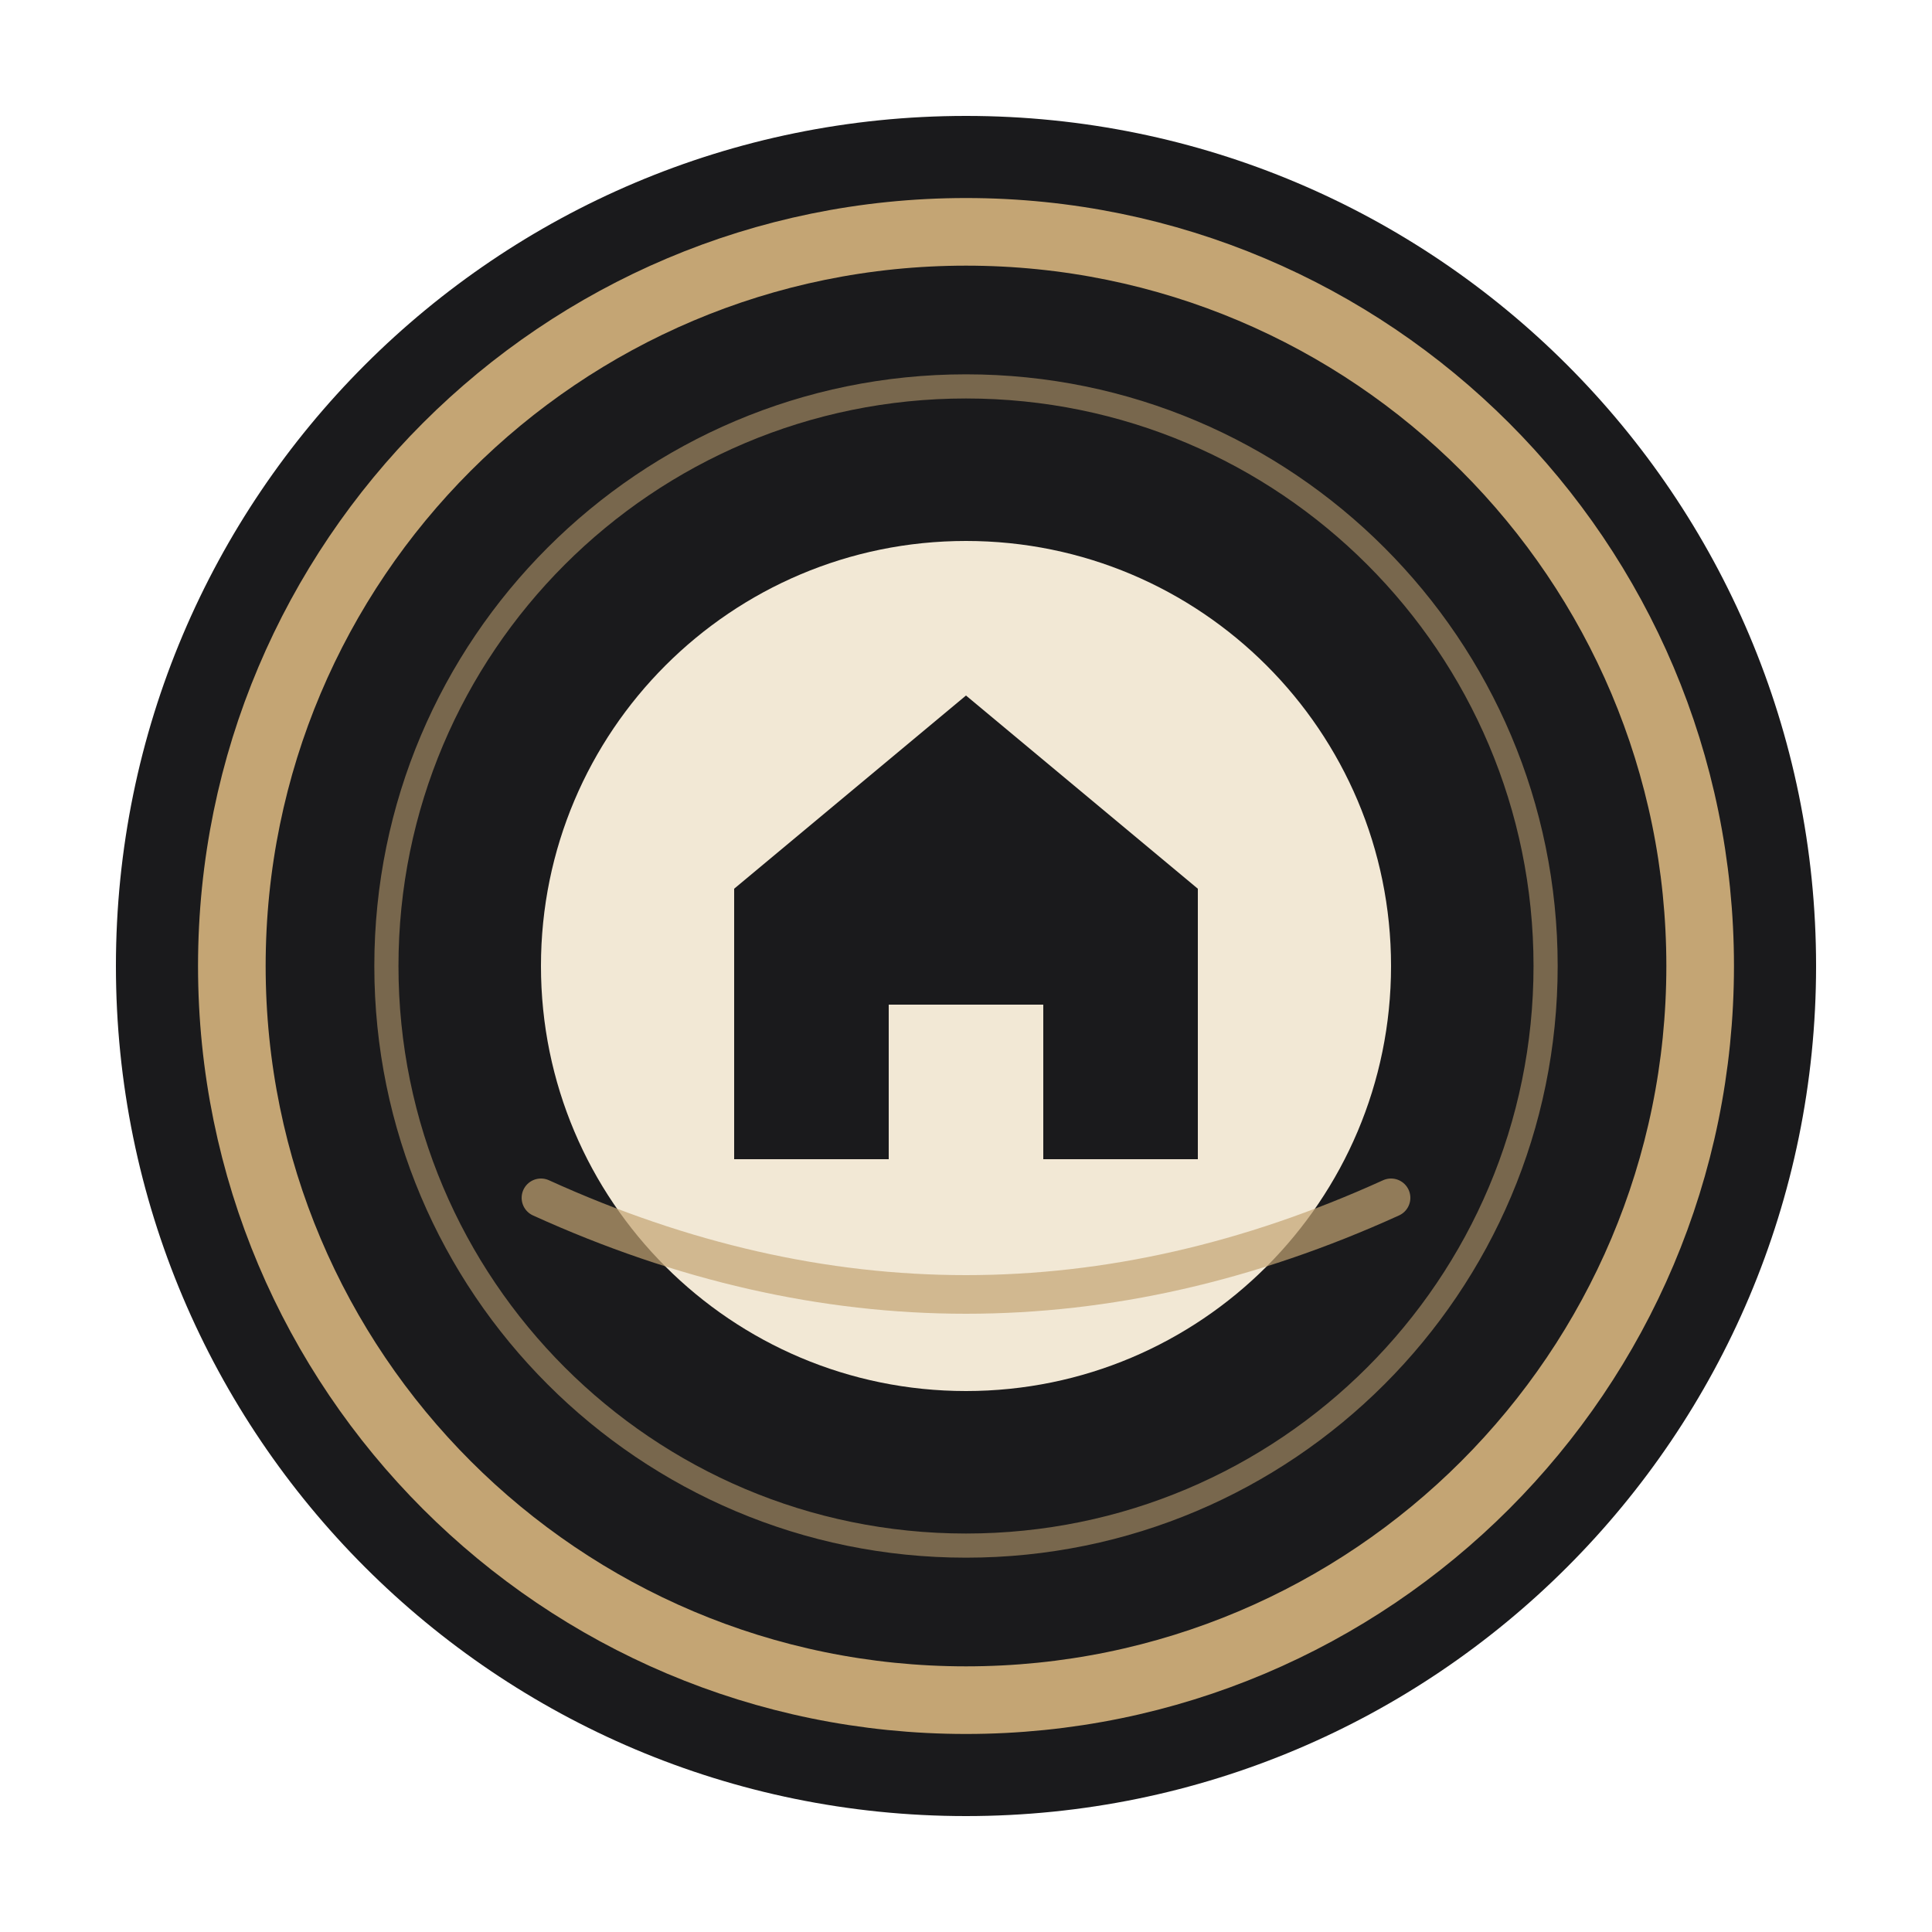
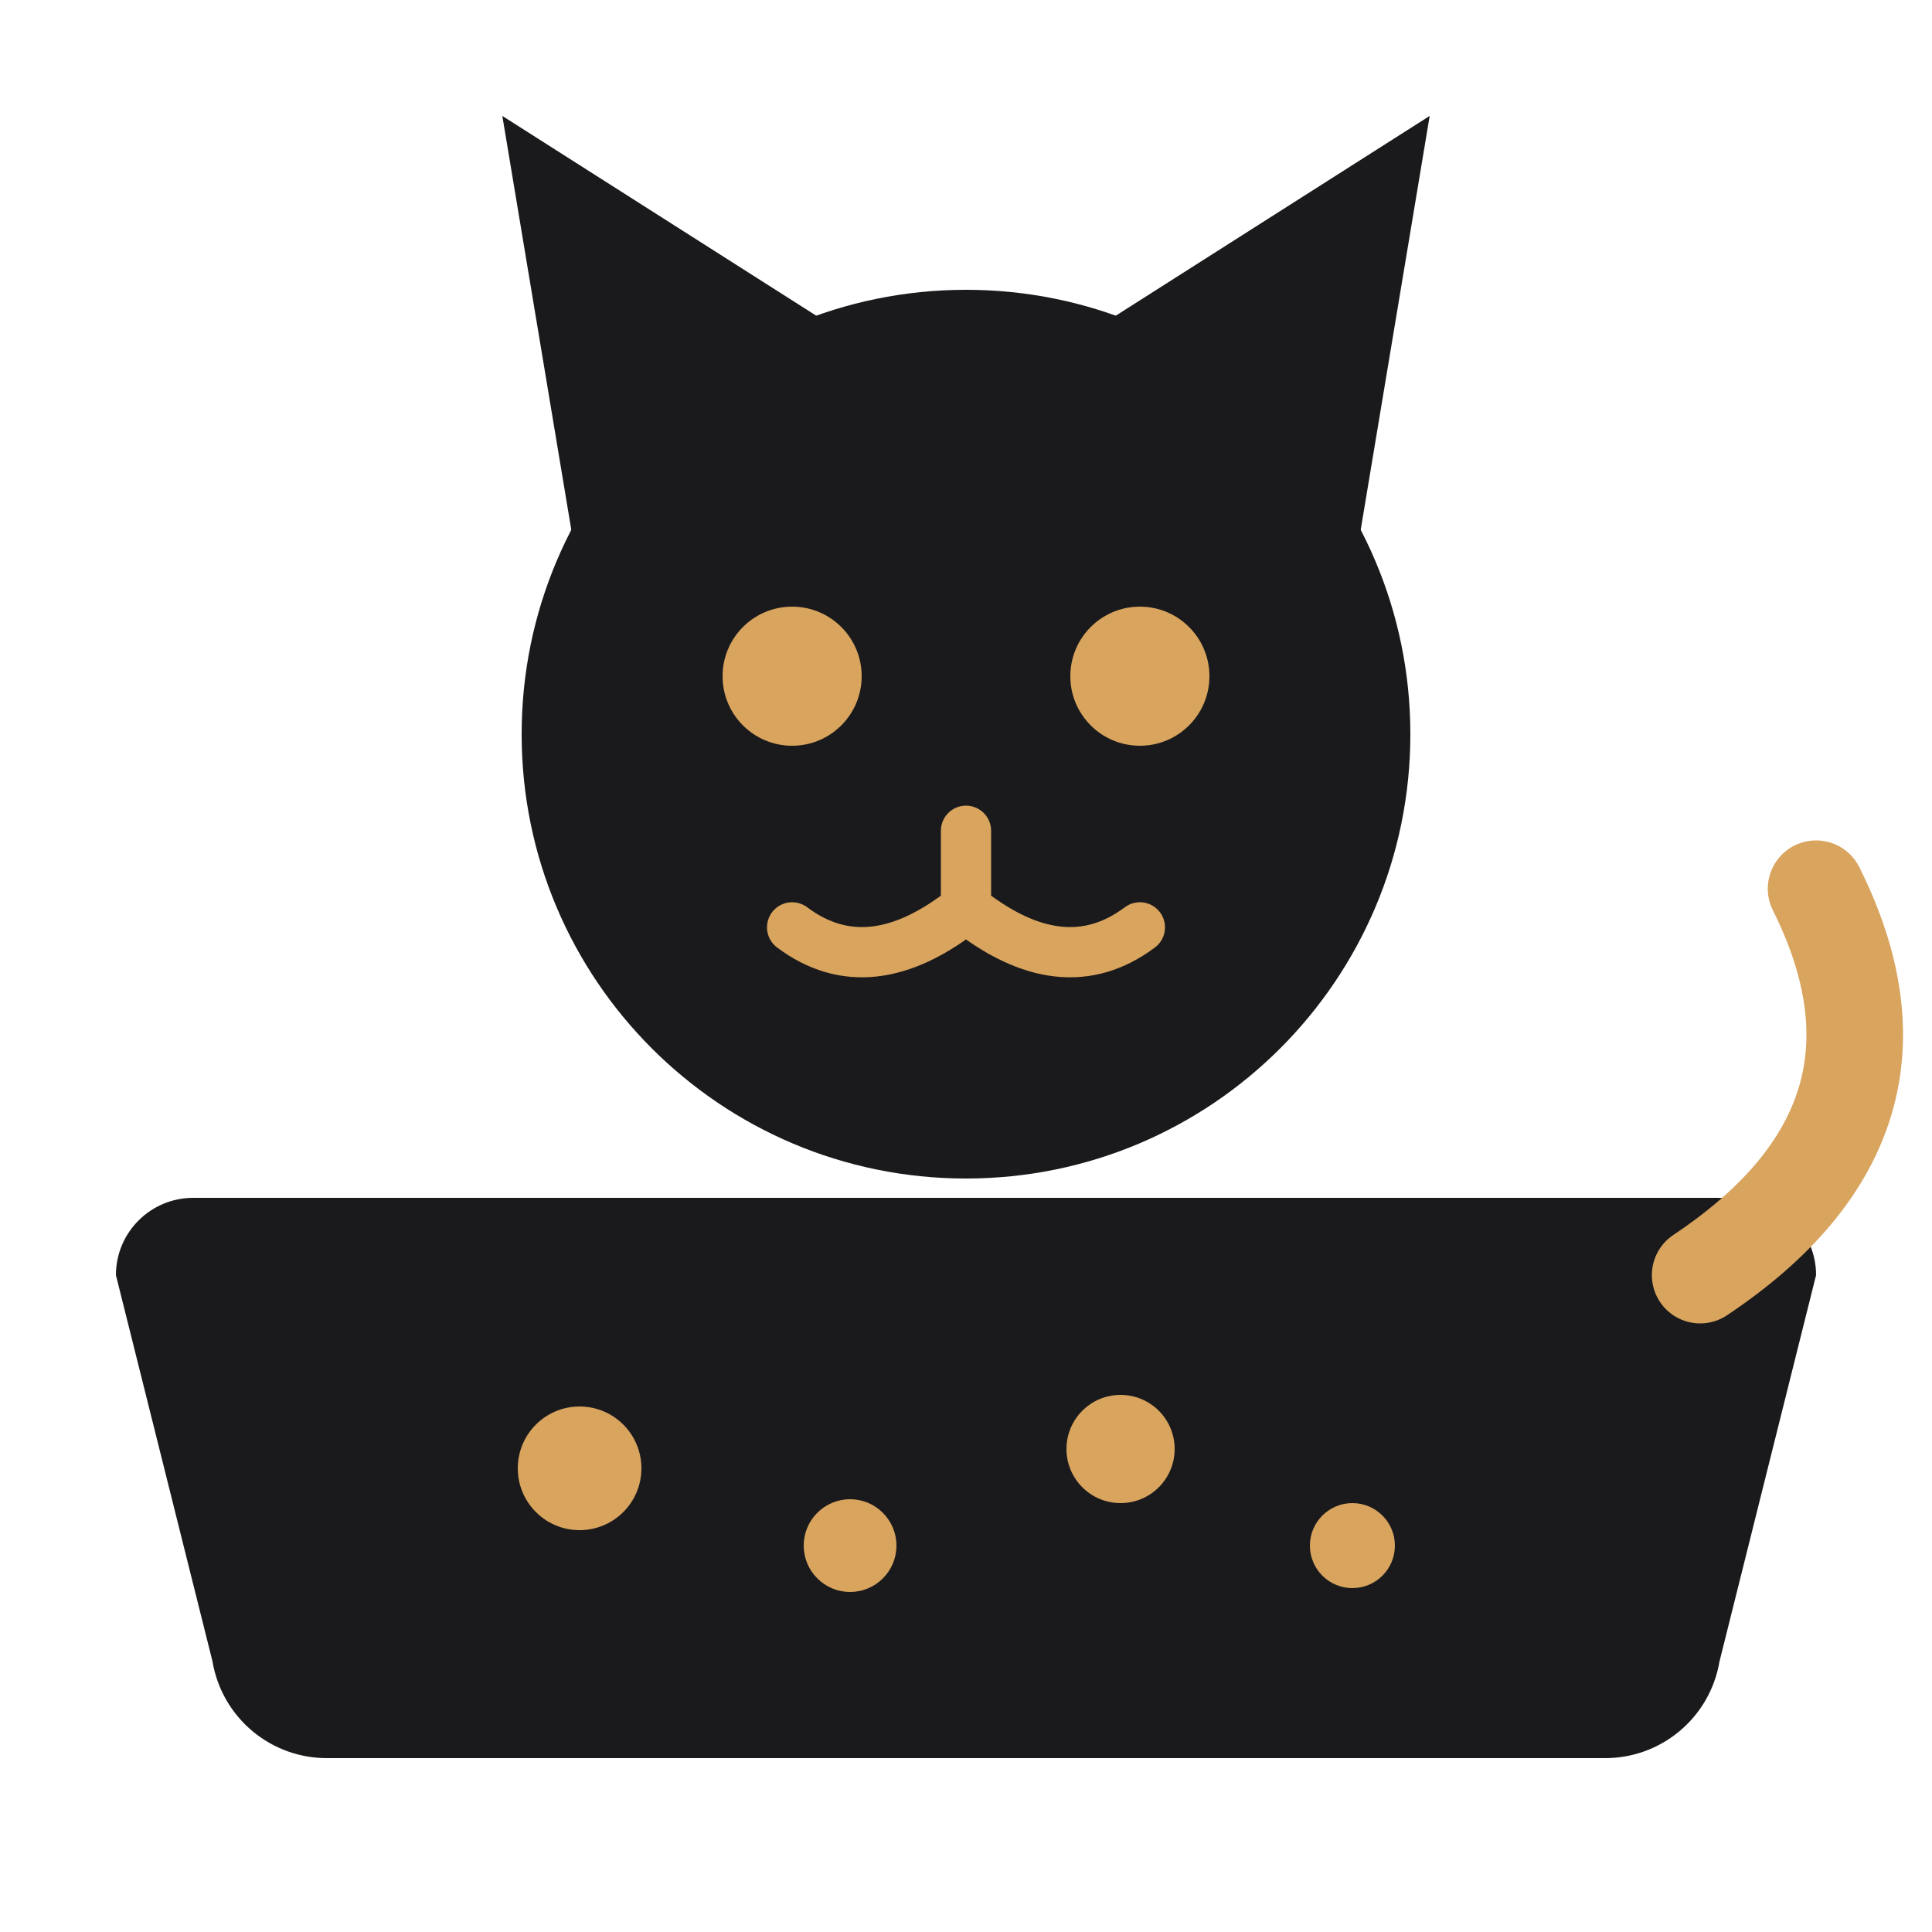
- <svg xmlns="http://www.w3.org/2000/svg" viewBox="0 0 100 100" role="img" aria-label="NC Roomba">
-   <circle cx="50" cy="50" r="44" fill="#1a1a1c" />
-   <circle cx="50" cy="50" r="38" fill="none" stroke="#C4A574" stroke-width="3.5" />
-   <circle cx="50" cy="50" r="30" fill="none" stroke="#C4A574" stroke-width="1.25" stroke-opacity="0.55" />
-   <circle cx="50" cy="50" r="22" fill="#F2E8D5" />
-   <path fill="#1a1a1c" d="M50 36 L62 46 V60 H54 V52 H46 V60 H38 V46 Z" />
-   <path d="M28 62 Q50 72 72 62" fill="none" stroke="#C4A574" stroke-width="2" stroke-linecap="round" stroke-opacity="0.7" />
+ <svg xmlns="http://www.w3.org/2000/svg" viewBox="0 0 100 100" role="img" aria-label="NC Litter">
+   <g fill="none" stroke="none">
+     <path fill="#1a1a1c" d="M30 30 L26 6 L48 20 Z" />
+     <path fill="#1a1a1c" d="M70 30 L74 6 L52 20 Z" />
+     <circle cx="50" cy="38" r="23" fill="#1a1a1c" />
+     <circle cx="41" cy="35" r="3.6" fill="#d8a45e" />
+     <circle cx="59" cy="35" r="3.6" fill="#d8a45e" />
+     <path d="M50 43 v4 M50 47 q-5 4 -9 1 M50 47 q5 4 9 1" stroke="#d8a45e" stroke-width="2.6" stroke-linecap="round" />
+     <path fill="#1a1a1c" d="M10 62 H90 a4 4 0 0 1 4 4 l-5 20 a6 6 0 0 1 -6 5 H17 a6 6 0 0 1 -6 -5 L6 66 a4 4 0 0 1 4 -4 Z" />
+     <circle cx="30" cy="76" r="3.2" fill="#d8a45e" />
+     <circle cx="44" cy="80" r="2.4" fill="#d8a45e" />
+     <circle cx="58" cy="75" r="2.8" fill="#d8a45e" />
+     <circle cx="70" cy="80" r="2.2" fill="#d8a45e" />
+     <path d="M88 66 q12 -8 6 -20" stroke="#d8a45e" stroke-width="5" stroke-linecap="round" fill="none" />
+   </g>
</svg>
